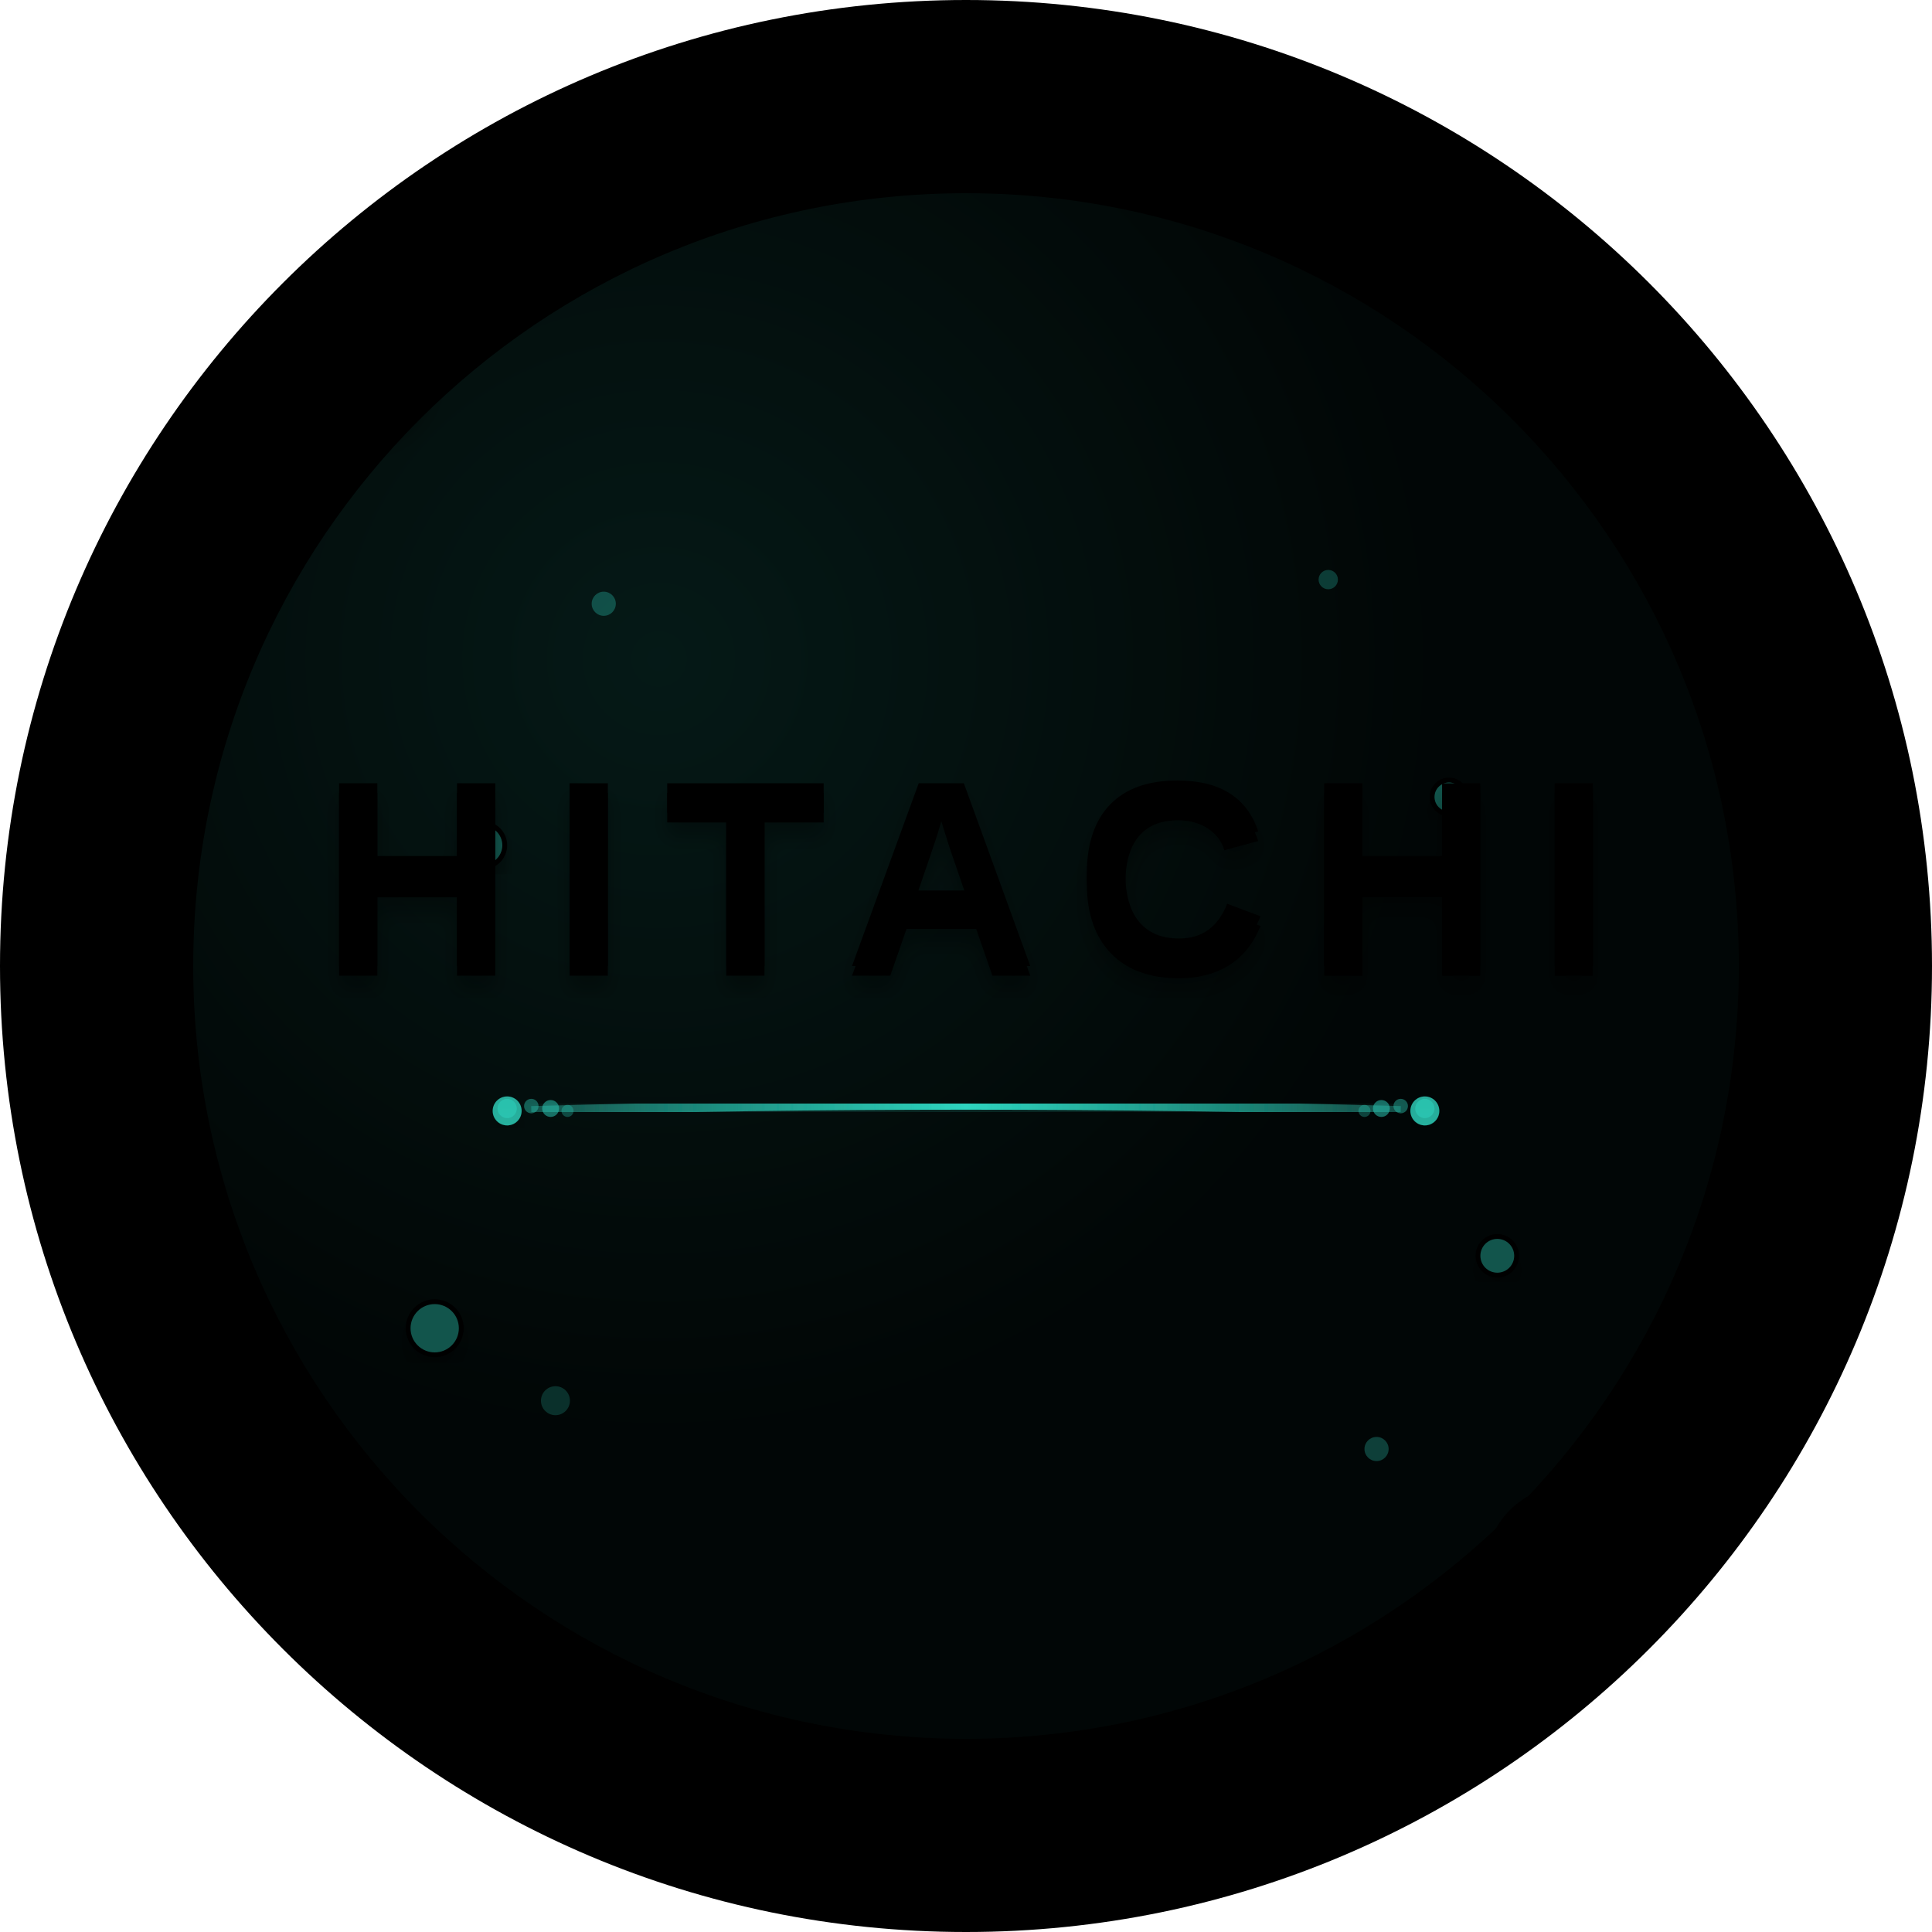
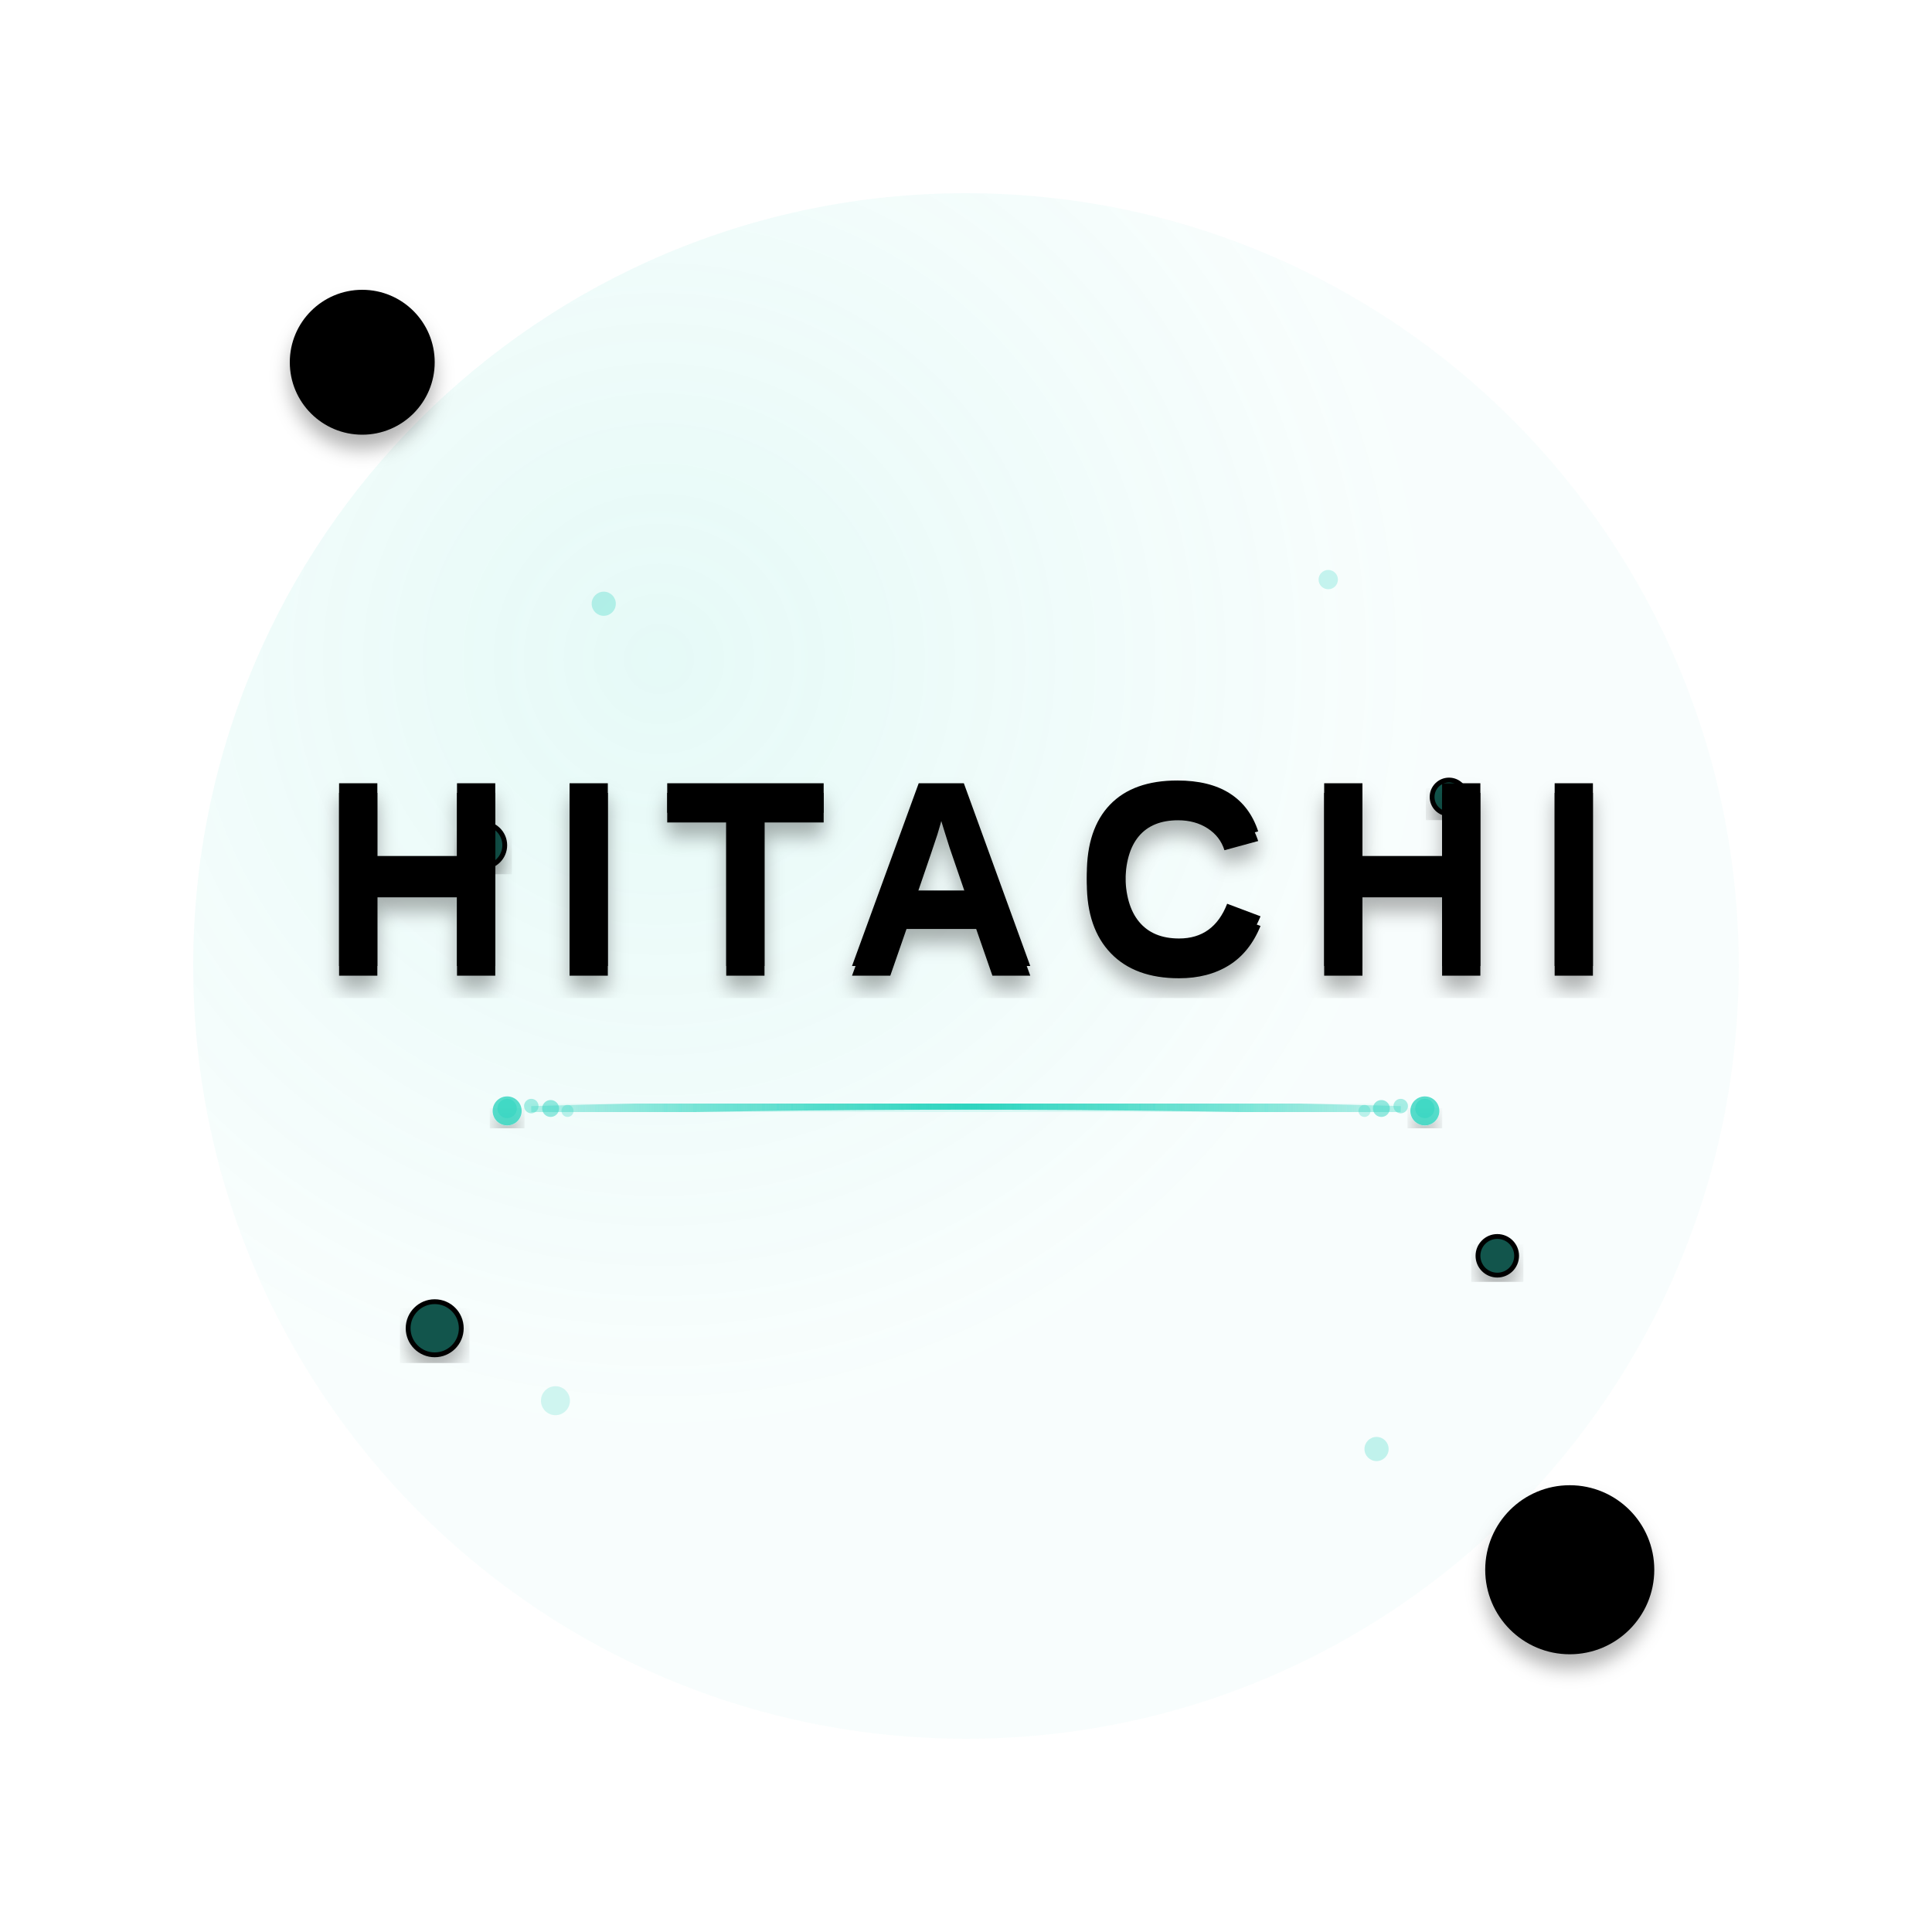
<svg xmlns="http://www.w3.org/2000/svg" viewBox="0 0 800 800">
  <defs>
    <radialGradient id="bgLight" cx="50%" cy="50%">
      <stop offset="0%" style="stop-color:#fafafa" />
      <stop offset="100%" style="stop-color:#f5f5f5" />
    </radialGradient>
    <radialGradient id="bgDark" cx="50%" cy="50%">
      <stop offset="0%" style="stop-color:#0a0a0a" />
      <stop offset="100%" style="stop-color:#000000" />
    </radialGradient>
    <linearGradient id="lineGrad" x1="0%" y1="0%" x2="100%" y2="0%">
      <stop offset="0%" style="stop-color:#2dd4bf;stop-opacity:0.3" />
      <stop offset="50%" style="stop-color:#2dd4bf;stop-opacity:1" />
      <stop offset="100%" style="stop-color:#2dd4bf;stop-opacity:0.3" />
    </linearGradient>
    <filter id="shadow3d">
      <feGaussianBlur in="SourceAlpha" stdDeviation="4" />
      <feOffset dx="0" dy="6" result="offsetblur" />
      <feComponentTransfer>
        <feFuncA type="linear" slope="0.3" />
      </feComponentTransfer>
      <feMerge>
        <feMergeNode />
        <feMergeNode in="SourceGraphic" />
      </feMerge>
    </filter>
    <filter id="glow">
      <feGaussianBlur stdDeviation="3" result="coloredBlur" />
      <feMerge>
        <feMergeNode in="coloredBlur" />
        <feMergeNode in="SourceGraphic" />
      </feMerge>
    </filter>
    <linearGradient id="textGrad" x1="0%" y1="0%" x2="0%" y2="100%">
      <stop offset="0%" style="stop-color:#ffffff" />
      <stop offset="50%" style="stop-color:#e0e0e0" />
      <stop offset="100%" style="stop-color:#c0c0c0" />
    </linearGradient>
    <radialGradient id="circleDepth" cx="30%" cy="30%">
      <stop offset="0%" style="stop-color:#2dd4bf;stop-opacity:0.4" />
      <stop offset="100%" style="stop-color:#2dd4bf;stop-opacity:0.1" />
    </radialGradient>
  </defs>
  <style>

    @media (prefers-color-scheme: light) {

      .bg-layer { fill: url(#bgLight); }

      .main-text { fill: #2a2a2a; }

      .text-shadow { fill: #d0d0d0; }

      .circle-stroke { stroke: #14b8a6; opacity: 0.25; }

      .circle-fill { fill: #14b8a6; opacity: 0.12; }

      .accent-stroke { stroke: #14b8a6; opacity: 0.35; }

    }

    @media (prefers-color-scheme: dark) {

      .bg-layer { fill: url(#bgDark); }

      .main-text { fill: url(#textGrad); }

      .text-shadow { fill: #333333; }

      .circle-stroke { stroke: #2dd4bf; opacity: 0.15; }

      .circle-fill { fill: #2dd4bf; opacity: 0.2; }

      .accent-stroke { stroke: #2dd4bf; opacity: 0.4; }

    }

  </style>
-   <circle cx="400" cy="400" r="400" class="bg-layer" />
  <circle cx="400" cy="400" r="370" fill="none" class="circle-stroke" stroke-width="1" />
  <circle cx="400" cy="400" r="360" fill="none" class="circle-stroke" stroke-width="2" />
  <circle cx="400" cy="400" r="345" fill="none" class="circle-stroke" stroke-width="0.5" />
  <circle cx="400" cy="400" r="320" fill="url(#circleDepth)" opacity="0.3" />
  <circle cx="400" cy="400" r="300" fill="none" class="circle-stroke" stroke-width="0.5" stroke-dasharray="5 10" />
  <g filter="url(#shadow3d)">
    <circle cx="150" cy="150" r="35" fill="none" class="circle-stroke" stroke-width="2" />
    <circle cx="150" cy="150" r="30" class="circle-fill" />
    <circle cx="170" cy="170" r="50" fill="none" class="circle-stroke" stroke-width="1" />
  </g>
  <g filter="url(#shadow3d)">
    <circle cx="650" cy="650" r="40" fill="none" class="circle-stroke" stroke-width="2" />
    <circle cx="650" cy="650" r="35" class="circle-fill" />
    <circle cx="630" cy="630" r="55" fill="none" class="circle-stroke" stroke-width="1" />
  </g>
  <circle cx="200" cy="350" r="10" class="circle-fill" filter="url(#shadow3d)" />
  <circle cx="200" cy="350" r="8" fill="#2dd4bf" opacity="0.4" />
  <circle cx="600" cy="330" r="8" class="circle-fill" filter="url(#shadow3d)" />
  <circle cx="600" cy="330" r="6" fill="#2dd4bf" opacity="0.4" />
  <circle cx="180" cy="550" r="12" class="circle-fill" filter="url(#shadow3d)" />
  <circle cx="180" cy="550" r="10" fill="#2dd4bf" opacity="0.4" />
  <circle cx="620" cy="520" r="9" class="circle-fill" filter="url(#shadow3d)" />
  <circle cx="620" cy="520" r="7" fill="#2dd4bf" opacity="0.4" />
  <circle cx="250" cy="250" r="5" fill="#2dd4bf" opacity="0.3" />
  <circle cx="550" cy="240" r="4" fill="#2dd4bf" opacity="0.25" />
  <circle cx="230" cy="580" r="6" fill="#2dd4bf" opacity="0.2" />
  <circle cx="570" cy="600" r="5" fill="#2dd4bf" opacity="0.28" />
  <g filter="url(#shadow3d)">
    <text x="400" y="404" font-family="Arial, sans-serif" font-size="110" font-weight="900" class="text-shadow" text-anchor="middle" letter-spacing="16">

      HITACHI

    </text>
    <text x="400" y="400" font-family="Arial, sans-serif" font-size="110" font-weight="900" class="main-text" text-anchor="middle" letter-spacing="16">

      HITACHI

    </text>
  </g>
  <path d="M 220 460 Q 400 455 580 460" stroke="url(#lineGrad)" stroke-width="4" fill="none" filter="url(#glow)" />
  <path d="M 220 465 Q 400 460 580 465" class="accent-stroke" stroke-width="1" fill="none" opacity="0.3" />
  <path d="M 260 445 Q 340 440 400 442" class="accent-stroke" stroke-width="1" fill="none" />
  <path d="M 400 442 Q 460 440 540 445" class="accent-stroke" stroke-width="1" fill="none" />
  <g filter="url(#shadow3d)">
    <circle cx="210" cy="460" r="6" fill="#2dd4bf" opacity="0.8" />
    <circle cx="210" cy="459" r="4" fill="#2dd4bf" opacity="0.5" />
  </g>
  <circle cx="220" cy="458" r="3" fill="#2dd4bf" opacity="0.4" />
  <circle cx="228" cy="459" r="3.5" fill="#2dd4bf" opacity="0.5" />
  <circle cx="235" cy="460" r="2.5" fill="#2dd4bf" opacity="0.3" />
  <circle cx="565" cy="460" r="2.5" fill="#2dd4bf" opacity="0.3" />
  <circle cx="572" cy="459" r="3.5" fill="#2dd4bf" opacity="0.5" />
  <circle cx="580" cy="458" r="3" fill="#2dd4bf" opacity="0.4" />
  <g filter="url(#shadow3d)">
    <circle cx="590" cy="460" r="6" fill="#2dd4bf" opacity="0.8" />
    <circle cx="590" cy="459" r="4" fill="#2dd4bf" opacity="0.5" />
  </g>
  <g class="accent-stroke" stroke-width="2" fill="none" stroke-linecap="round" filter="url(#shadow3d)">
    <circle cx="120" cy="120" r="18" stroke-dasharray="12 40" />
    <circle cx="680" cy="680" r="18" stroke-dasharray="12 40" />
  </g>
  <circle cx="400" cy="400" r="280" fill="none" class="circle-stroke" stroke-width="0.5" stroke-dasharray="8 12" opacity="0.2" />
  <circle cx="400" cy="400" r="260" fill="none" class="circle-stroke" stroke-width="0.3" stroke-dasharray="5 15" opacity="0.15" />
</svg>
